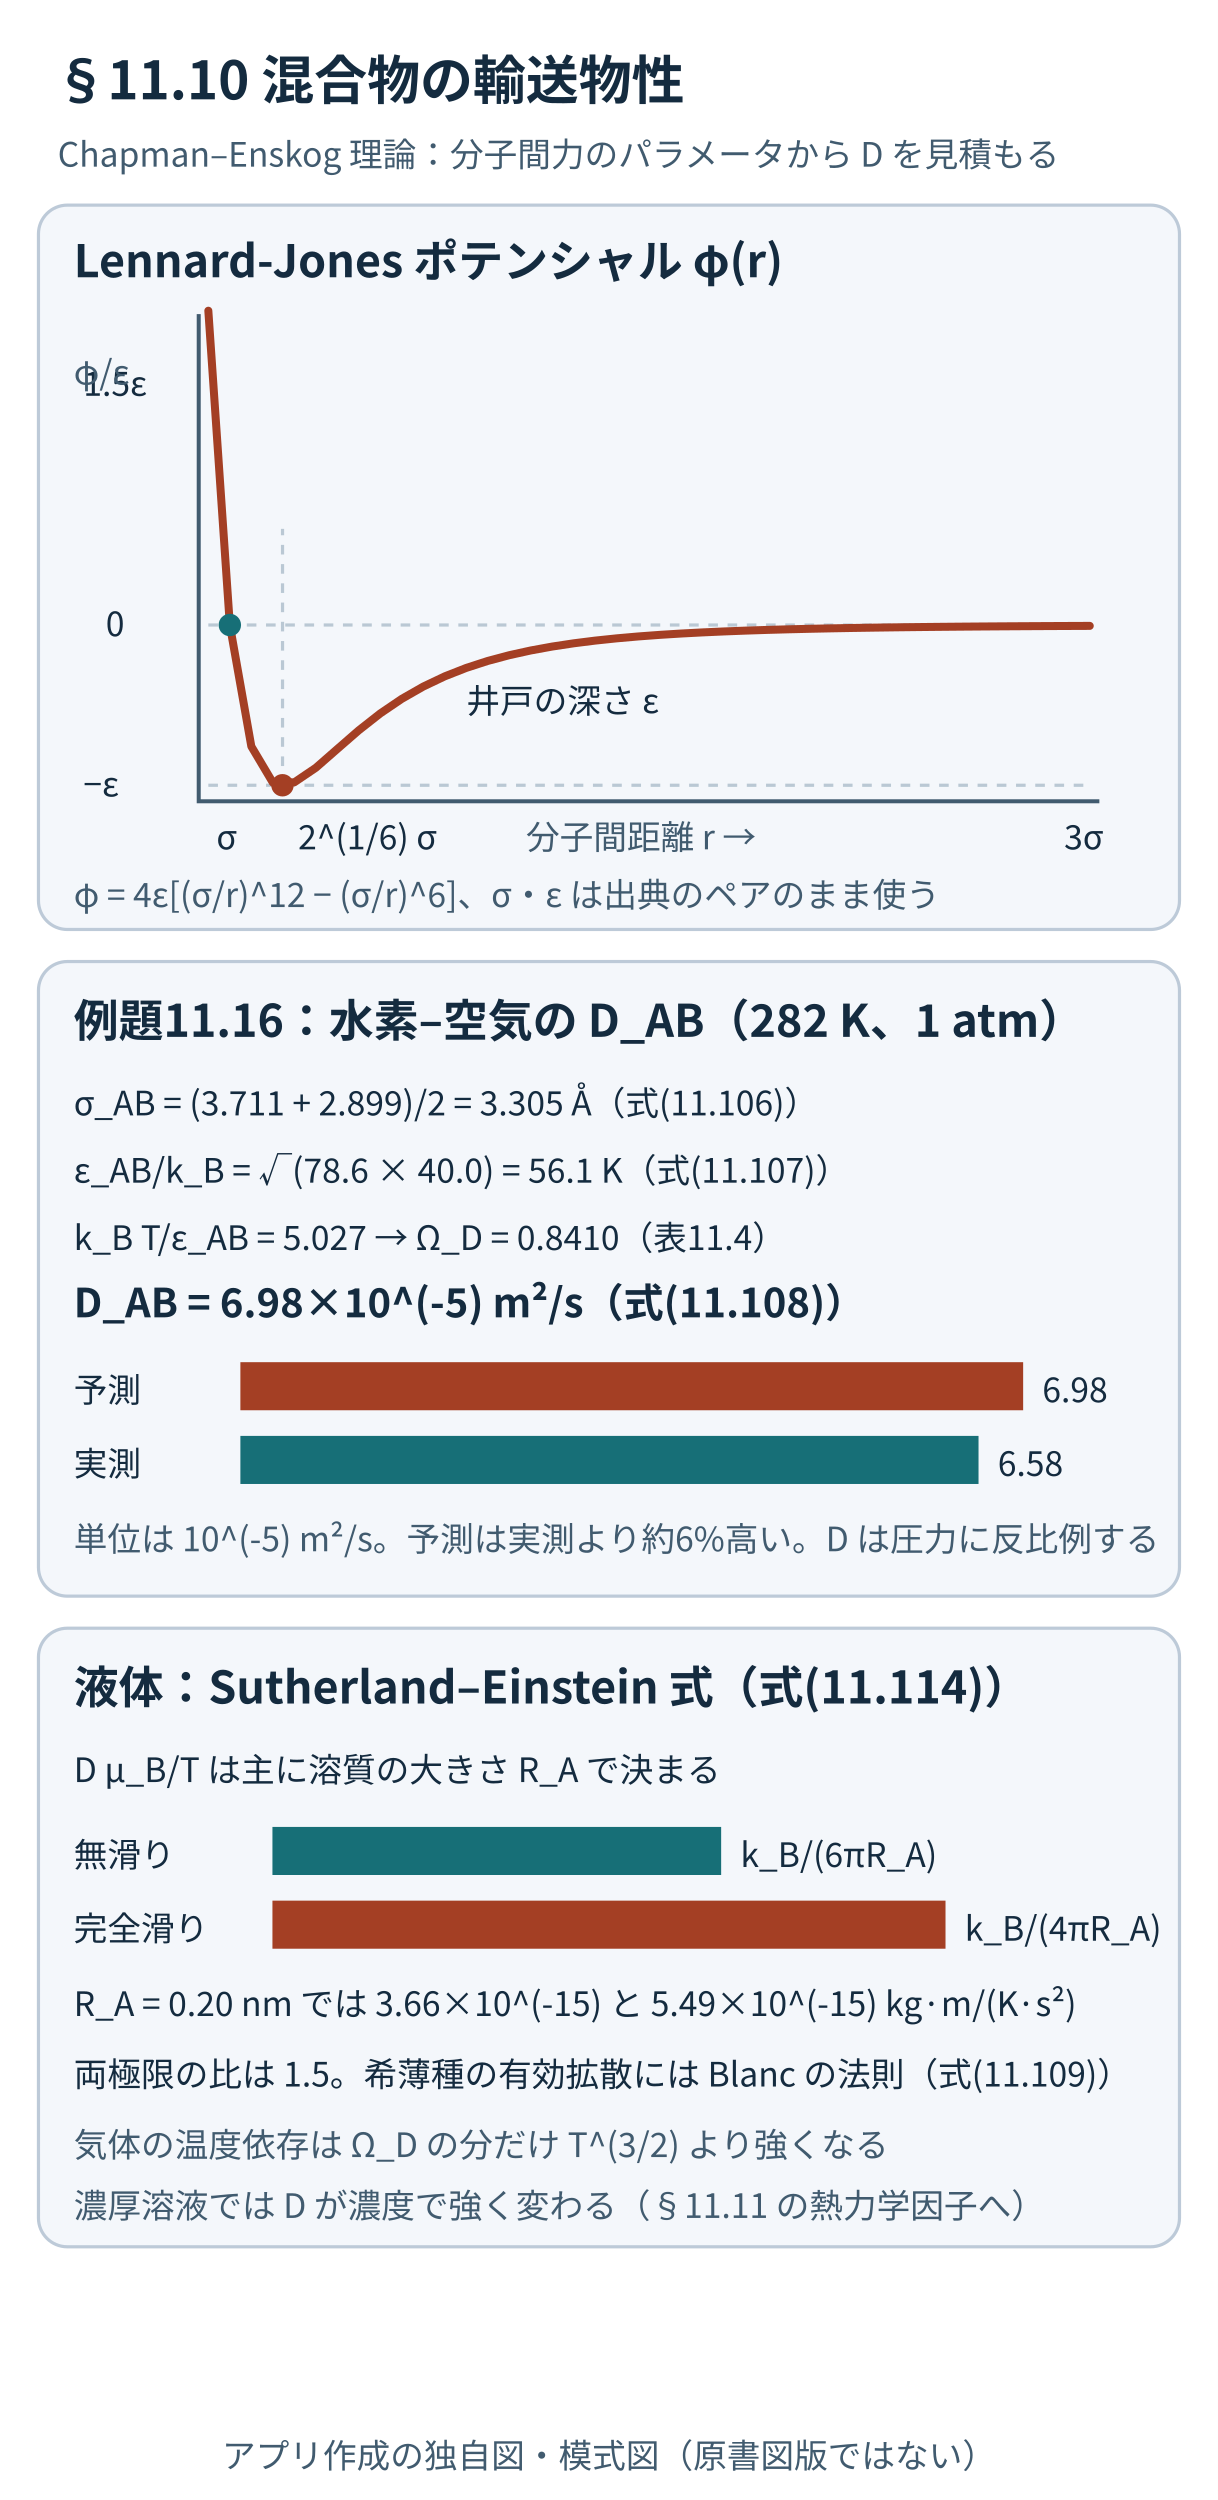
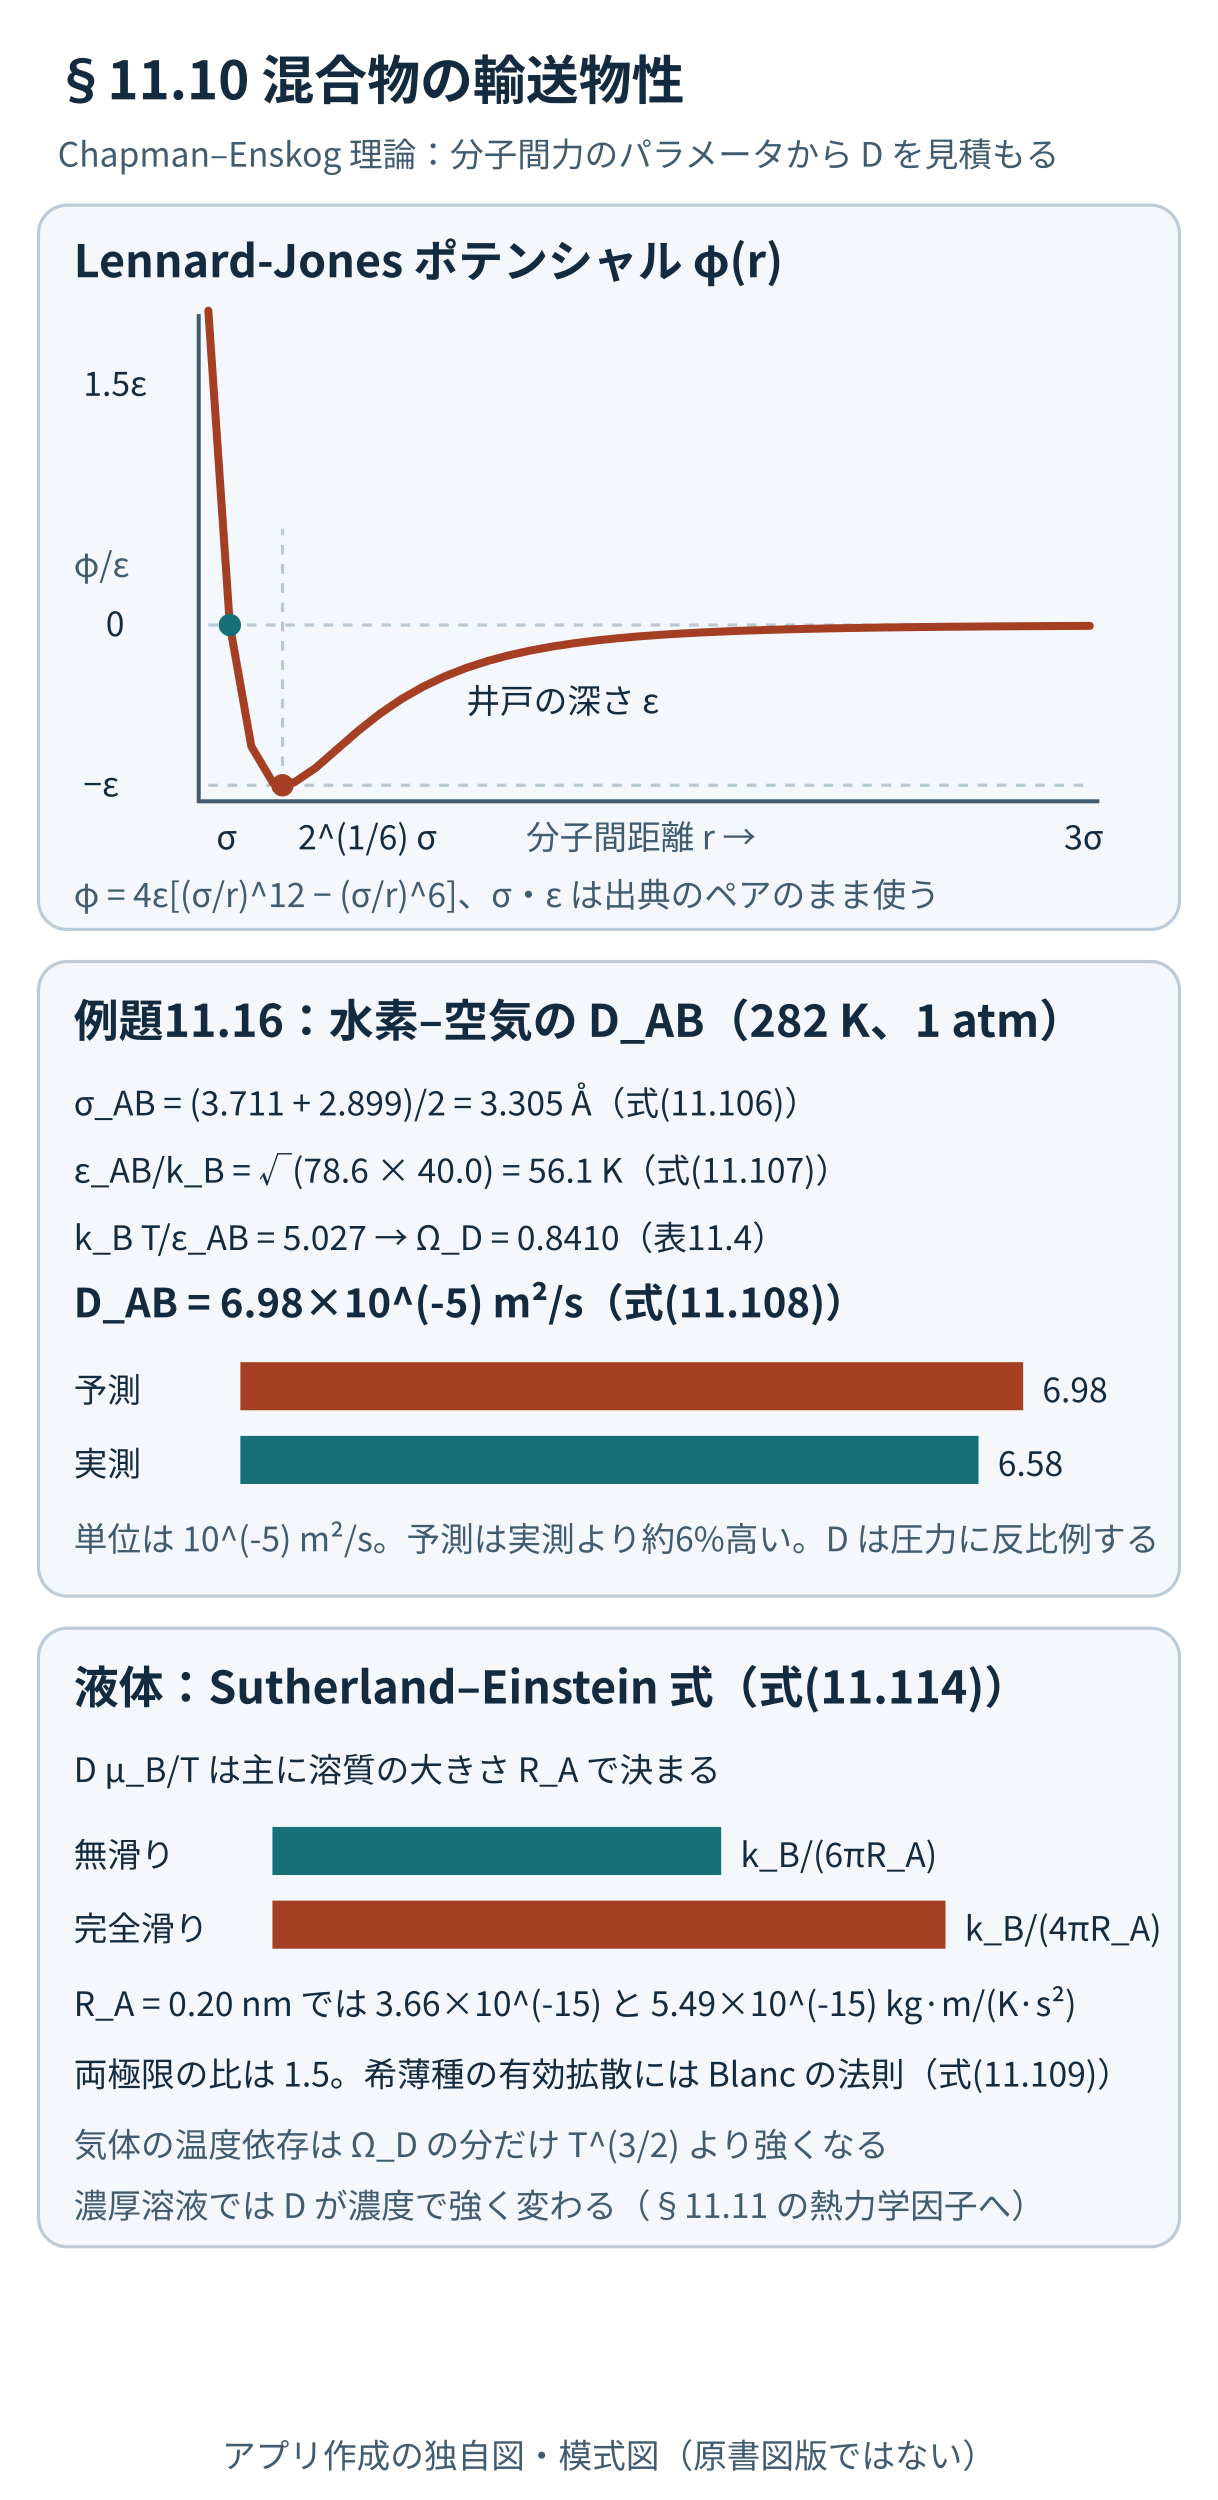
<svg xmlns="http://www.w3.org/2000/svg" width="760" height="1560" viewBox="0 0 760 1560" role="img" aria-labelledby="props-title props-desc" style="max-width:100%" data-origin="original-app-diagram" data-lesson="11.10" data-sigma-a-angstrom="3.711" data-sigma-b-angstrom="2.899" data-eps-a-k="78.6" data-eps-b-k="40.0" data-omega-d="0.8410" data-temperature-k="282" data-pressure-atm="1" data-m-a-kg-kmol="28.96" data-m-b-kg-kmol="2.016" data-d-experimental-m2-s="0.0000658" data-k-boltzmann="1.380649e-23" data-radius-a-m="2.0e-10">
  <style>
  .bg{fill:#fff}.panel{fill:#f4f7fb;stroke:#bdcad8;stroke-width:2}.ink{fill:#142b3f}.secondary{fill:#415b6f}.a{fill:#a43f24}.b{fill:#176f77}.solid{fill:#d5eaf4;stroke:#39728c;stroke-width:2}.a-stroke{stroke:#a43f24}.b-stroke{stroke:#176f77}.axis{stroke:#415b6f;stroke-width:2.5}.guide{stroke:#bac8d4;stroke-width:2;stroke-dasharray:6 6}.plot-a{fill:none;stroke:#a43f24;stroke-width:5;stroke-linecap:round;stroke-linejoin:round}.plot-b{fill:none;stroke:#176f77;stroke-width:5;stroke-linecap:round;stroke-linejoin:round}.arrow-a{fill:none;stroke:#a43f24;stroke-width:5;stroke-linecap:round;stroke-linejoin:round}.arrow-b{fill:none;stroke:#176f77;stroke-width:5;stroke-linecap:round;stroke-linejoin:round}.arrow-ink{fill:none;stroke:#415b6f;stroke-width:4;stroke-linecap:round;stroke-linejoin:round}.shape{fill:none;stroke:#39728c;stroke-width:3}.marker-a{fill:#a43f24}.marker-b{fill:#176f77}
  text{font-family:'Noto Sans CJK JP','Hiragino Kaku Gothic ProN',system-ui,sans-serif;font-size:24px}.title{font-size:33px;font-weight:700}.heading{font-size:28px;font-weight:700}.small{font-size:21px}.equation{font-size:25px;font-weight:600}
  @media(prefers-color-scheme:dark){.bg{fill:#111b27}.panel{fill:#192a3a;stroke:#5b7891}.ink{fill:#eff6ff}.secondary{fill:#c4d7e4}.a{fill:#ffb494}.b{fill:#8fdfdf}.solid{fill:#23475e;stroke:#8ccde9}.a-stroke{stroke:#ffb494}.b-stroke{stroke:#8fdfdf}.axis{stroke:#c4d7e4}.guide{stroke:#617c91}.plot-a{stroke:#ffb494}.plot-b{stroke:#8fdfdf}.arrow-a{stroke:#ffb494}.arrow-b{stroke:#8fdfdf}.arrow-ink{stroke:#c4d7e4}.shape{stroke:#8ccde9}.marker-a{fill:#ffb494}.marker-b{fill:#8fdfdf}}
</style>
  <rect class="bg" width="760" height="1560" />
  <text x="34" y="62" class="title ink">§11.10 混合物の輸送物性</text>
  <text x="36" y="104" class="small secondary">Chapman–Enskog 理論：分子間力のパラメータから D を見積もる</text>
  <rect x="24" y="128" width="712" height="452" rx="18" class="panel" />
  <text x="46" y="173" class="heading ink">Lennard-Jones ポテンシャル φ(r)</text>
  <path d="M124 196 V500 H686" class="axis" fill="none" />
  <path d="M130 390.0 H680" class="guide" />
  <path d="M130 490.0 H680" class="guide" />
  <path d="M176.3 490.0 V330.0" class="guide" />
  <polyline id="lj-curve-11-10" points="130.000,193.903 143.415,390.000 156.829,465.751 170.244,488.337 183.659,488.168 197.073,479.097 210.488,467.370 223.902,455.702 237.317,445.162 250.732,436.069 264.146,428.407 277.561,422.034 290.976,416.765 304.390,412.421 317.805,408.840 331.220,405.885 344.634,403.441 358.049,401.415 371.463,399.729 384.878,398.322 398.293,397.143 411.707,396.152 425.122,395.317 438.537,394.609 451.951,394.009 465.366,393.497 478.780,393.059 492.195,392.684 505.610,392.361 519.024,392.082 532.439,391.841 545.854,391.632 559.268,391.450 572.683,391.291 586.098,391.152 599.512,391.030 612.927,390.923 626.341,390.828 639.756,390.745 653.171,390.671 666.585,390.606 680.000,390.548" class="plot-a" />
  <circle id="marker-lj-min" cx="176.270" cy="490.000" r="7" class="marker-a" />
  <circle id="marker-lj-zero" cx="143.415" cy="390.000" r="7" class="marker-b" />
  <text x="66" y="397" class="small ink">0</text>
  <text x="52" y="497" class="small ink">−ε</text>
  <text x="52" y="247" class="small ink">1.5ε</text>
-   <text x="46" y="240" class="small secondary">φ/ε</text>
+   <text x="46" y="360" class="small secondary">φ/ε</text>
  <text x="135" y="530" class="small ink">σ</text>
  <text x="186" y="530" class="small ink">2^(1/6) σ</text>
  <text x="664" y="530" class="small ink">3σ</text>
  <text x="400" y="530" text-anchor="middle" class="small secondary">分子間距離 r →</text>
  <text x="291" y="445" class="small ink">井戸の深さ ε</text>
  <text x="46" y="566" class="small secondary">φ = 4ε[(σ/r)^12 − (σ/r)^6]、σ・ε は出典のペアのまま使う</text>
  <rect x="24" y="600" width="712" height="396" rx="18" class="panel" />
  <text x="46" y="647" class="heading ink">例題11.16：水素–空気の D_AB（282 K、1 atm）</text>
  <text x="46" y="696" class="small ink">σ_AB = (3.711 + 2.899)/2 = 3.305 Å（式(11.106)）</text>
  <text x="46" y="738" class="small ink">ε_AB/k_B = √(78.6 × 40.0) = 56.1 K（式(11.107)）</text>
  <text x="46" y="780" class="small ink">k_B T/ε_AB = 5.027 → Ω_D = 0.8410（表11.4）</text>
  <text x="46" y="822" class="equation ink">D_AB = 6.98×10^(-5) m²/s（式(11.108)）</text>
  <rect id="bar-d-pred" x="150" y="850" width="488.446" height="30" class="a" />
  <text x="46" y="875" class="small ink">予測</text>
  <text x="650.4" y="875" class="small ink">6.98</text>
  <rect id="bar-d-exp" x="150" y="896" width="460.600" height="30" class="b" />
  <text x="46" y="921" class="small ink">実測</text>
  <text x="622.6" y="921" class="small ink">6.58</text>
  <text x="46" y="968" class="small secondary">単位は 10^(-5) m²/s。予測は実測より約6%高い。D は圧力に反比例する</text>
  <rect x="24" y="1016" width="712" height="386" rx="18" class="panel" />
  <text x="46" y="1063" class="heading ink">液体：Sutherland–Einstein 式（式(11.114)）</text>
  <text x="46" y="1112" class="small ink">D μ_B/T は主に溶質の大きさ R_A で決まる</text>
  <rect id="bar-se-noslip" x="170" y="1140" width="280.000" height="30" class="b" />
  <text x="46" y="1165" class="small ink">無滑り</text>
  <text x="462.0" y="1165" class="small ink">k_B/(6πR_A)</text>
  <rect id="bar-se-slip" x="170" y="1186" width="420.000" height="30" class="a" />
  <text x="46" y="1211" class="small ink">完全滑り</text>
  <text x="602.0" y="1211" class="small ink">k_B/(4πR_A)</text>
  <text x="46" y="1258" class="small ink">R_A = 0.20 nm では 3.66×10^(-15) と 5.49×10^(-15) kg·m/(K·s²)</text>
  <text x="46" y="1302" class="small ink">両極限の比は 1.5。希薄種の有効拡散には Blanc の法則（式(11.109)）</text>
  <text x="46" y="1346" class="small secondary">気体の温度依存は Ω_D の分だけ T^(3/2) より強くなる</text>
  <text x="46" y="1384" class="small secondary">濃厚溶液では D が濃度で強く変わる（§11.11 の熱力学因子へ）</text>
  <text x="380" y="1540" text-anchor="middle" class="small secondary">アプリ作成の独自図・模式図（原書図版ではない）</text>
</svg>
